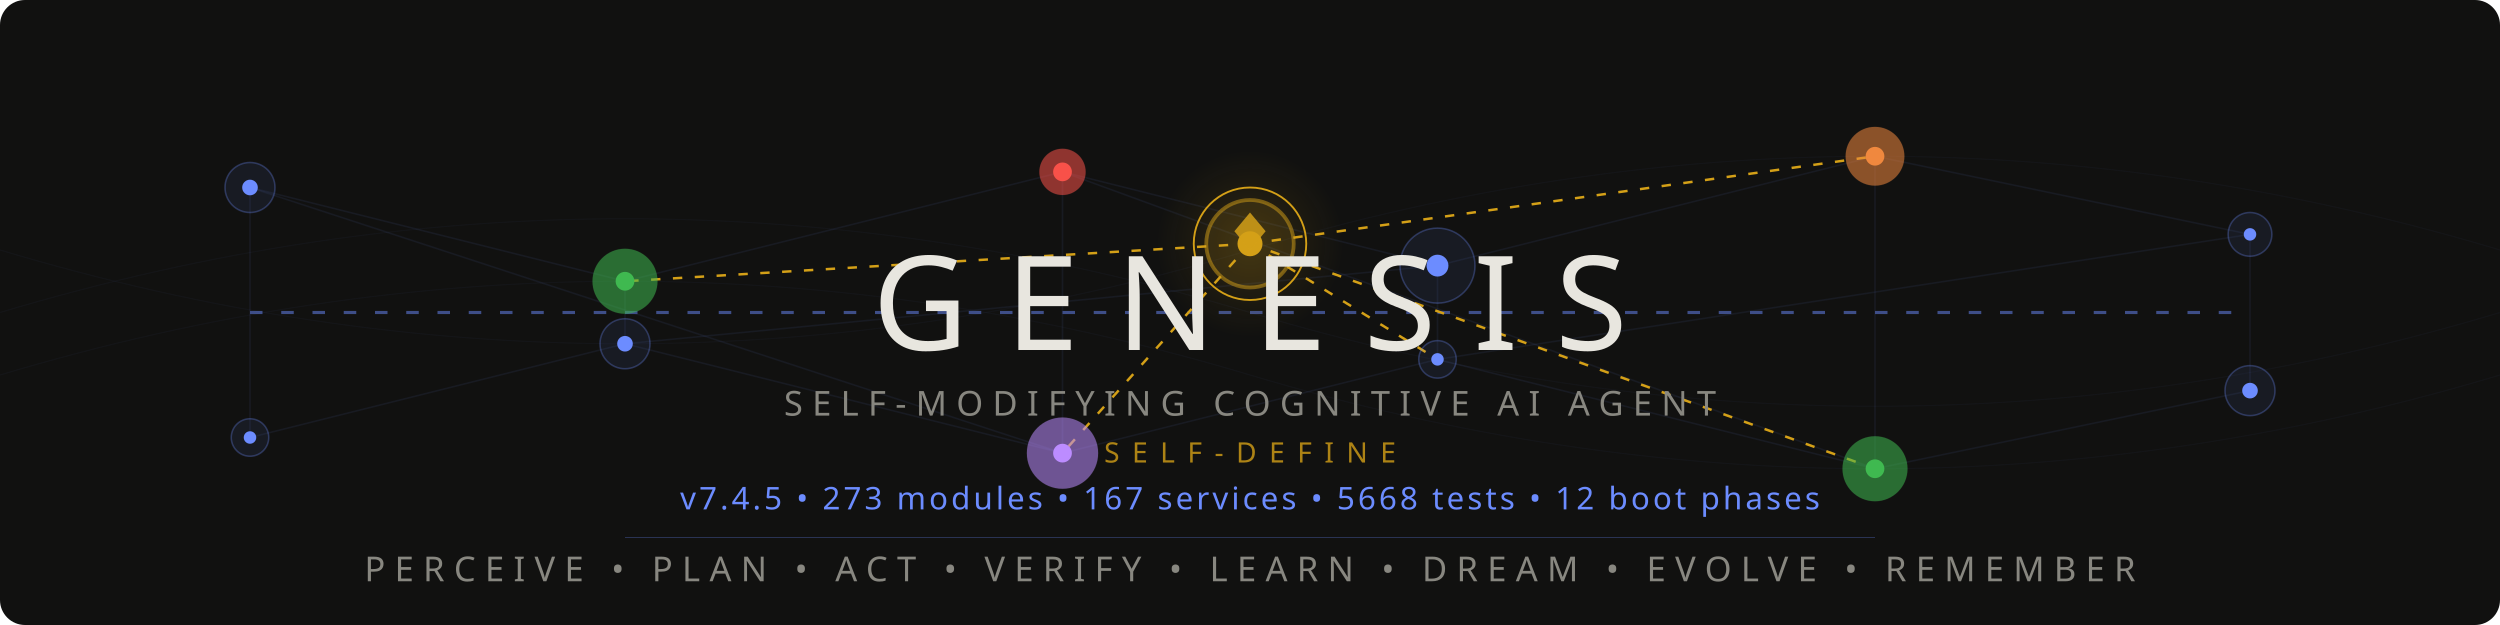
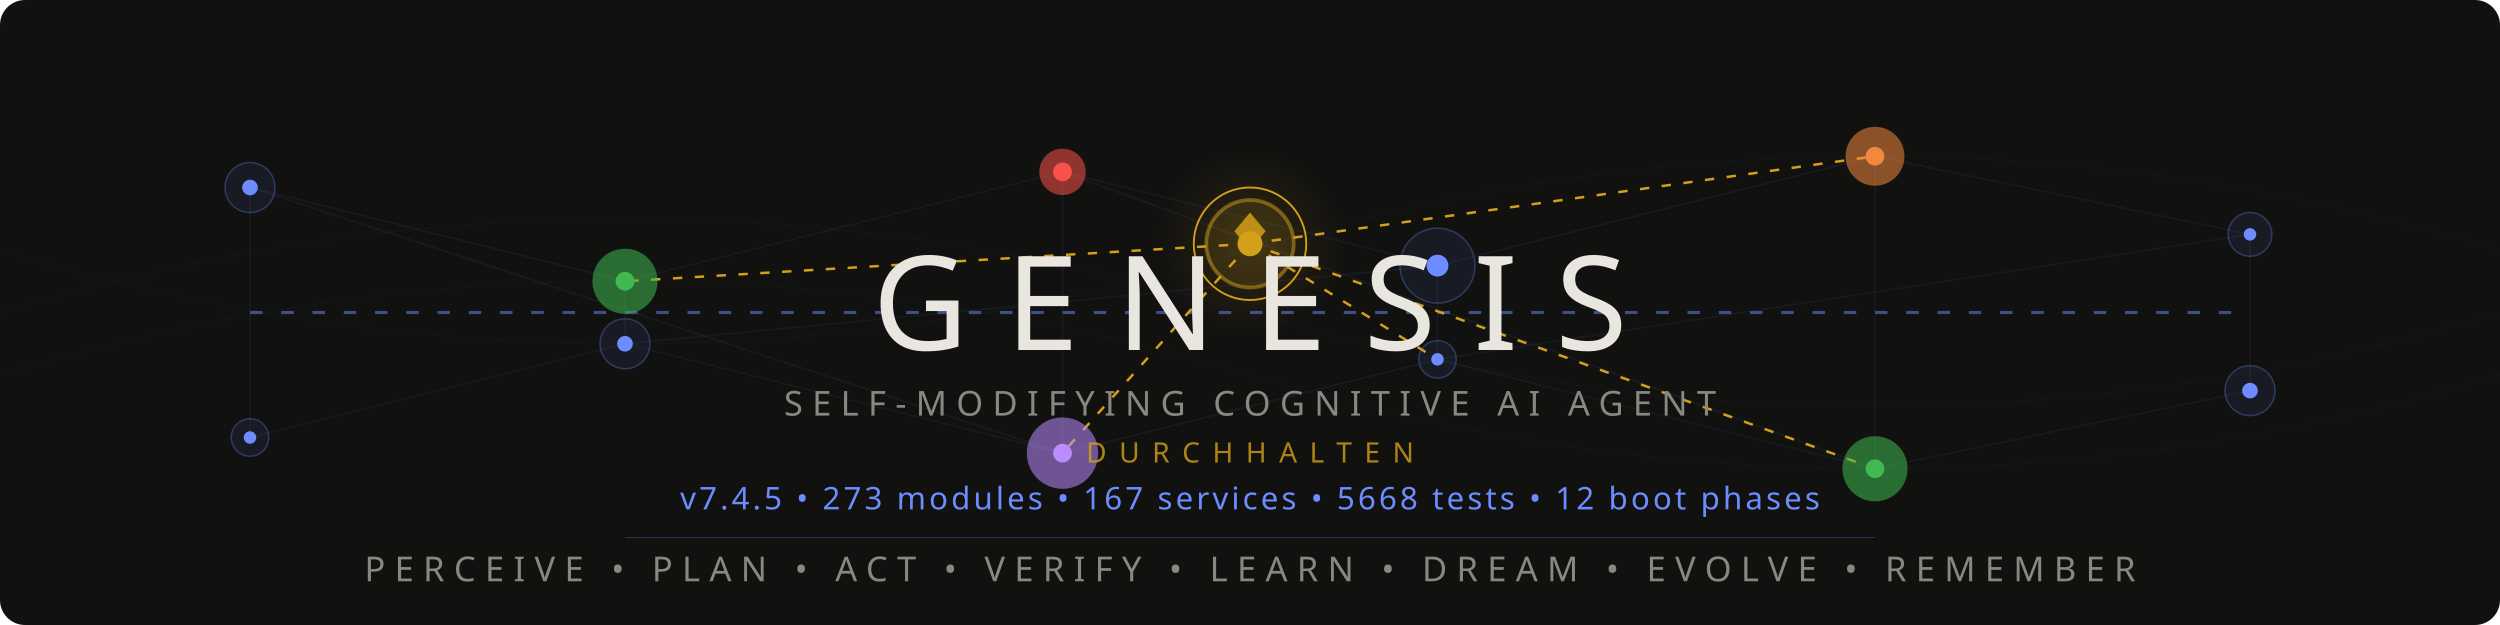
<svg xmlns="http://www.w3.org/2000/svg" viewBox="0 0 800 200">
  <style>
    @keyframes pulse { 0%,100%{opacity:.12} 50%{opacity:.55} }
    @keyframes flow { 0%{stroke-dashoffset:40} 100%{stroke-dashoffset:0} }
    @keyframes frontier-glow { 0%,100%{opacity:.3;r:14} 50%{opacity:.7;r:17} }
    @keyframes ring-expand { 0%{r:18;opacity:.4} 100%{r:28;opacity:0} }
    @keyframes scan { 0%{transform:translateX(-200px)} 100%{transform:translateX(1000px)} }
    @keyframes drift { 0%,100%{opacity:.06} 50%{opacity:.18} }
    @keyframes edge-pulse { 0%,100%{stroke-opacity:.08} 50%{stroke-opacity:.35} }
    .net{stroke:#6c8cff;stroke-width:.5;fill:none;opacity:.15}
    .net-pulse{stroke:#6c8cff;stroke-width:1;fill:none;stroke-dasharray:4 6;animation:flow 2s linear infinite}
    .node-bg{fill:#6c8cff;opacity:.08}
    .node-ring{fill:none;stroke:#6c8cff;stroke-width:.5;opacity:.3}
    .node-core{fill:#6c8cff}
    .p1{animation:pulse 3s ease-in-out infinite}
    .p2{animation:pulse 3s ease-in-out infinite .5s}
    .p3{animation:pulse 3s ease-in-out infinite 1s}
    .p4{animation:pulse 3s ease-in-out infinite 1.5s}
    .p5{animation:pulse 3s ease-in-out infinite 2s}
    .p6{animation:pulse 3s ease-in-out infinite 2.5s}
    .frontier-bg{fill:#d4a017;opacity:.12;animation:frontier-glow 4s ease-in-out infinite}
    .frontier-ring{fill:none;stroke:#d4a017;stroke-width:1.2;opacity:.5}
    .frontier-ring-expand{fill:none;stroke:#d4a017;stroke-width:.6;animation:ring-expand 3s ease-out infinite}
    .frontier-core{fill:#d4a017}
    .frontier-edge{stroke:#d4a017;stroke-width:.8;stroke-dasharray:3 4;animation:edge-pulse 2.5s ease-in-out infinite}
    .fe2{animation-delay:.4s}.fe3{animation-delay:.8s}.fe4{animation-delay:1.2s}.fe5{animation-delay:1.6s}
    .writer-bg{opacity:.1}.writer-ring{fill:none;stroke-width:.8;opacity:.5}.writer-core{r:2.5}
    .w-work{fill:#3fb950;stroke:#3fb950}
    .w-suspicion{fill:#f0883e;stroke:#f0883e}
    .w-lesson{fill:#bc8cff;stroke:#bc8cff}
    .w-emotion{fill:#f85149;stroke:#f85149}
    .mem-thread{stroke:#6c8cff;stroke-width:.3;fill:none;opacity:.04;animation:drift 6s ease-in-out infinite}
    .mt2{animation-delay:2s}.mt3{animation-delay:4s}
    .title{font-family:'Segoe UI',system-ui,-apple-system,sans-serif;font-weight:200;font-size:42px;fill:#e8e6df;letter-spacing:12px}
    .sub{font-family:'Segoe UI',system-ui,-apple-system,sans-serif;font-weight:300;font-size:11px;fill:#888780;letter-spacing:3px}
    .ver{font-family:'Segoe UI',system-ui,-apple-system,sans-serif;font-weight:400;font-size:10px;fill:#6c8cff;letter-spacing:1px}
    .codename{font-family:'Segoe UI',system-ui,-apple-system,sans-serif;font-weight:300;font-size:9px;fill:#d4a017;letter-spacing:4px;opacity:.8}
    .diamond{fill:#d4a017;opacity:.85}
    .scan-line{fill:url(#scanGrad);animation:scan 4s linear infinite;opacity:.25}
    @media(prefers-color-scheme:light){
      .title{fill:#2C2C2A}.sub{fill:#5F5E5A}.codename{fill:#9a7612}
      .net{stroke:#534AB7}.net-pulse{stroke:#534AB7}
      .node-bg{fill:#534AB7}.node-ring{stroke:#534AB7}.node-core{fill:#534AB7}
      .diamond{fill:#9a7612}.ver{fill:#534AB7}
      .frontier-bg{fill:#9a7612}.frontier-ring{stroke:#9a7612}
      .frontier-ring-expand{stroke:#9a7612}.frontier-core{fill:#9a7612}
      .frontier-edge{stroke:#9a7612}.mem-thread{stroke:#534AB7}.scan-line{opacity:.12}
    }
  </style>
  <defs>
    <linearGradient id="scanGrad" x1="0" y1="0" x2="1" y2="0">
      <stop offset="0%" stop-color="#6c8cff" stop-opacity="0" />
      <stop offset="50%" stop-color="#6c8cff" stop-opacity=".3" />
      <stop offset="100%" stop-color="#6c8cff" stop-opacity="0" />
    </linearGradient>
    <radialGradient id="frontierAura" cx="50%" cy="50%" r="50%">
      <stop offset="0%" stop-color="#d4a017" stop-opacity=".15" />
      <stop offset="100%" stop-color="#d4a017" stop-opacity="0" />
    </radialGradient>
  </defs>
  <rect width="800" height="200" fill="#111110" rx="8" />
  <rect class="scan-line" x="-200" y="0" width="200" height="200" rx="8" />
  <path class="mem-thread" d="M0,100 Q200,40 400,100 T800,100" />
  <path class="mem-thread mt2" d="M0,80 Q200,140 400,80 T800,80" />
  <path class="mem-thread mt3" d="M0,120 Q200,60 400,120 T800,120" />
  <g opacity=".5">
    <line class="net p1" x1="80" y1="60" x2="200" y2="90" />
    <line class="net p2" x1="200" y1="90" x2="340" y2="55" />
    <line class="net p3" x1="340" y1="55" x2="460" y2="85" />
    <line class="net p4" x1="460" y1="85" x2="600" y2="50" />
    <line class="net p5" x1="600" y1="50" x2="720" y2="75" />
    <line class="net p1" x1="80" y1="140" x2="200" y2="110" />
    <line class="net p2" x1="200" y1="110" x2="340" y2="145" />
    <line class="net p3" x1="340" y1="145" x2="460" y2="115" />
    <line class="net p4" x1="460" y1="115" x2="600" y2="150" />
    <line class="net p5" x1="600" y1="150" x2="720" y2="125" />
    <line class="net p2" x1="200" y1="90" x2="200" y2="110" />
    <line class="net p3" x1="340" y1="55" x2="340" y2="145" />
    <line class="net p4" x1="460" y1="85" x2="460" y2="115" />
    <line class="net p5" x1="600" y1="50" x2="600" y2="150" />
    <line class="net p1" x1="80" y1="60" x2="80" y2="140" />
    <line class="net p6" x1="720" y1="75" x2="720" y2="125" />
    <line class="net-pulse" x1="80" y1="100" x2="720" y2="100" />
    <line class="net p2" x1="80" y1="60" x2="340" y2="145" />
    <line class="net p4" x1="200" y1="110" x2="460" y2="85" />
    <line class="net p5" x1="340" y1="55" x2="600" y2="150" />
    <line class="net p6" x1="460" y1="115" x2="720" y2="75" />
  </g>
  <line class="frontier-edge" x1="400" y1="78" x2="200" y2="90" />
  <line class="frontier-edge fe2" x1="400" y1="78" x2="600" y2="50" />
  <line class="frontier-edge fe3" x1="400" y1="78" x2="340" y2="145" />
  <line class="frontier-edge fe4" x1="400" y1="78" x2="460" y2="115" />
  <line class="frontier-edge fe5" x1="400" y1="78" x2="600" y2="150" />
  <g>
    <circle class="node-bg p1" cx="80" cy="60" r="8" />
    <circle class="node-ring p1" cx="80" cy="60" r="8" />
    <circle class="node-core p1" cx="80" cy="60" r="2.5" />
    <circle class="node-bg p6" cx="720" cy="75" r="7" />
    <circle class="node-ring p6" cx="720" cy="75" r="7" />
    <circle class="node-core p6" cx="720" cy="75" r="2" />
    <circle class="node-bg p1" cx="80" cy="140" r="6" />
    <circle class="node-ring p1" cx="80" cy="140" r="6" />
    <circle class="node-core p1" cx="80" cy="140" r="2" />
    <circle class="node-bg p6" cx="720" cy="125" r="8" />
    <circle class="node-ring p6" cx="720" cy="125" r="8" />
    <circle class="node-core p6" cx="720" cy="125" r="2.5" />
  </g>
  <circle class="writer-bg w-work" cx="200" cy="90" r="10" />
  <circle class="writer-ring w-work" cx="200" cy="90" r="10" />
  <circle class="writer-core w-work" cx="200" cy="90" />
  <circle class="writer-bg w-emotion" cx="340" cy="55" r="7" />
  <circle class="writer-ring w-emotion" cx="340" cy="55" r="7" />
  <circle class="writer-core w-emotion" cx="340" cy="55" />
  <circle class="node-bg p4" cx="460" cy="85" r="12" />
  <circle class="node-ring p4" cx="460" cy="85" r="12" />
  <circle class="node-core p4" cx="460" cy="85" r="3.5" />
  <circle class="writer-bg w-suspicion" cx="600" cy="50" r="9" />
  <circle class="writer-ring w-suspicion" cx="600" cy="50" r="9" />
  <circle class="writer-core w-suspicion" cx="600" cy="50" />
  <circle class="node-bg p2" cx="200" cy="110" r="8" />
  <circle class="node-ring p2" cx="200" cy="110" r="8" />
  <circle class="node-core p2" cx="200" cy="110" r="2.5" />
  <circle class="writer-bg w-lesson" cx="340" cy="145" r="11" />
  <circle class="writer-ring w-lesson" cx="340" cy="145" r="11" />
  <circle class="writer-core w-lesson" cx="340" cy="145" />
  <circle class="node-bg p4" cx="460" cy="115" r="6" />
  <circle class="node-ring p4" cx="460" cy="115" r="6" />
  <circle class="node-core p4" cx="460" cy="115" r="2" />
  <circle class="writer-bg w-work" cx="600" cy="150" r="10" />
  <circle class="writer-ring w-work" cx="600" cy="150" r="10" />
  <circle class="writer-core w-work" cx="600" cy="150" />
  <circle cx="400" cy="78" r="30" fill="url(#frontierAura)" />
  <circle class="frontier-bg" cx="400" cy="78" r="14" />
  <circle class="frontier-ring" cx="400" cy="78" r="14" />
  <circle class="frontier-ring-expand" cx="400" cy="78" r="18" />
  <circle class="frontier-core" cx="400" cy="78" r="4" />
  <polygon class="diamond" points="400,68 405,74 400,80 395,74" />
  <text class="title" x="400" y="112" text-anchor="middle">GENESIS</text>
  <text class="sub" x="400" y="133" text-anchor="middle">SELF-MODIFYING COGNITIVE AI AGENT</text>
-   <text class="codename" x="400" y="148" text-anchor="middle">SELF-DEFINE</text>
+   <text class="codename" x="400" y="148" text-anchor="middle">DURCHHALTEN</text>
  <text class="ver" x="400" y="163" text-anchor="middle">v7.4.5  •  273 modules  •  167 services  •  5668 tests  •  12 boot phases</text>
  <line x1="200" y1="172" x2="600" y2="172" stroke="#6c8cff" stroke-width=".3" opacity=".3" />
  <text class="sub" x="400" y="186" text-anchor="middle">PERCEIVE • PLAN • ACT • VERIFY • LEARN • DREAM • EVOLVE • REMEMBER</text>
</svg>
